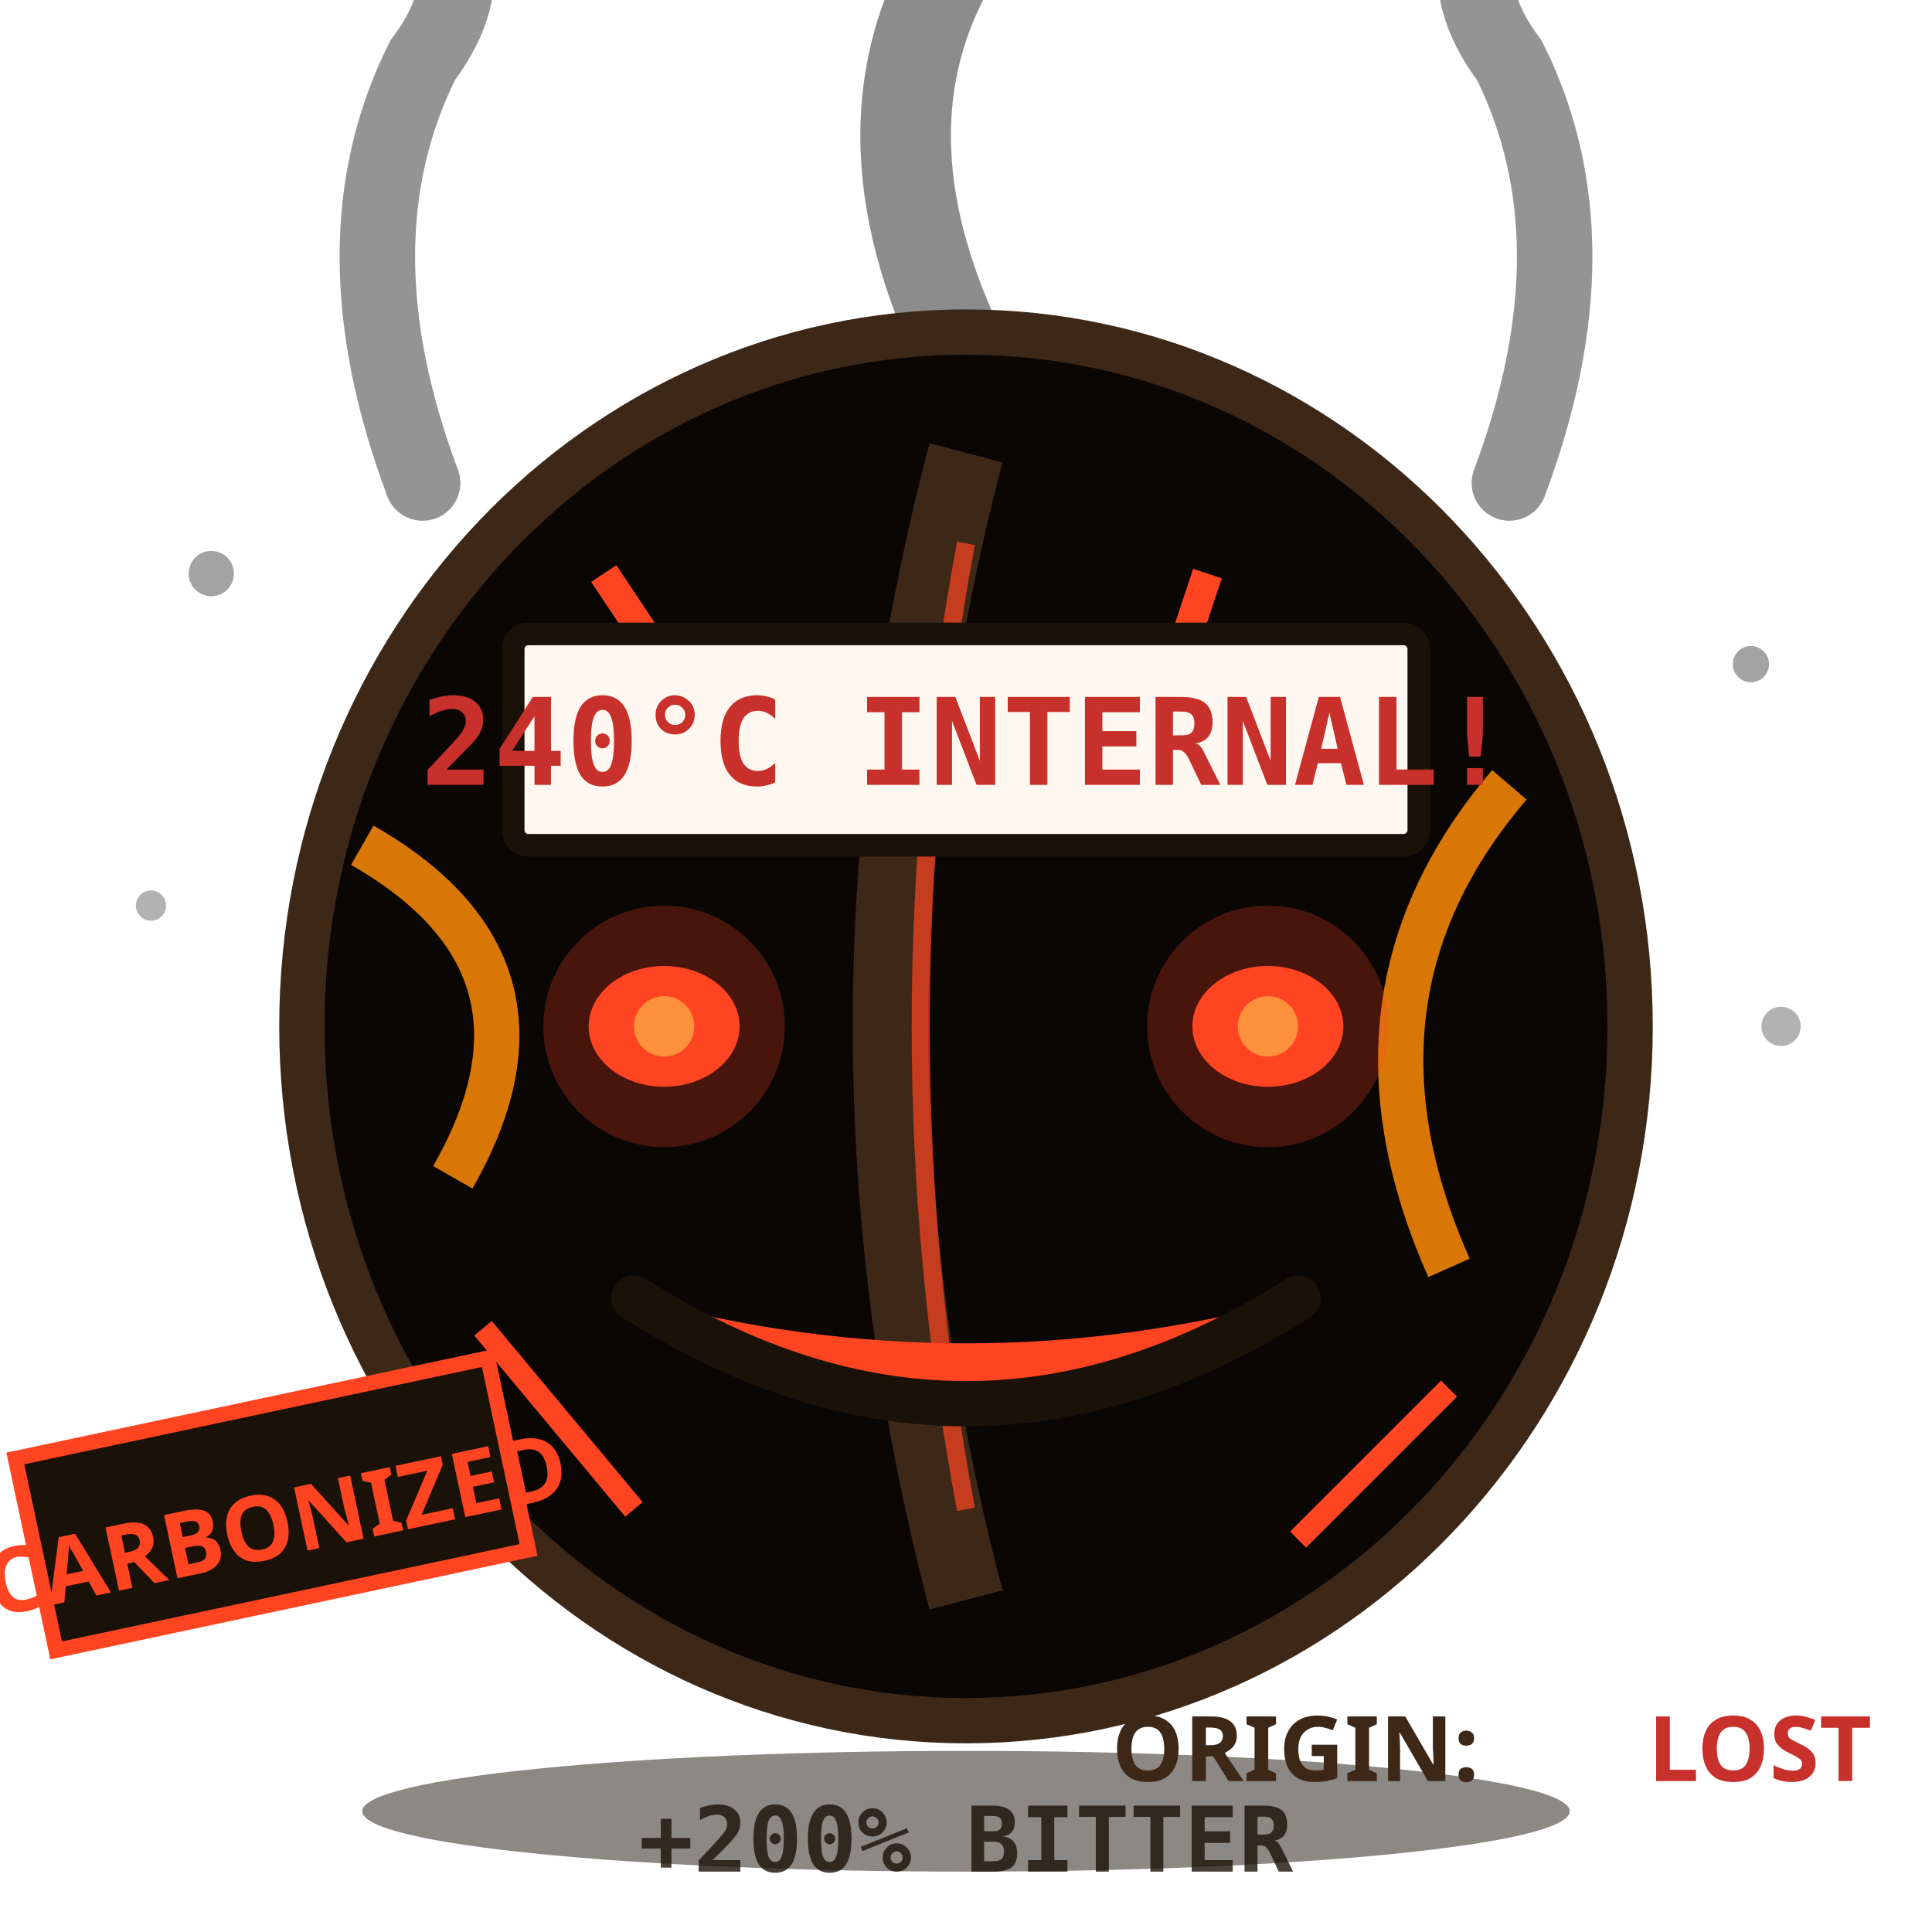
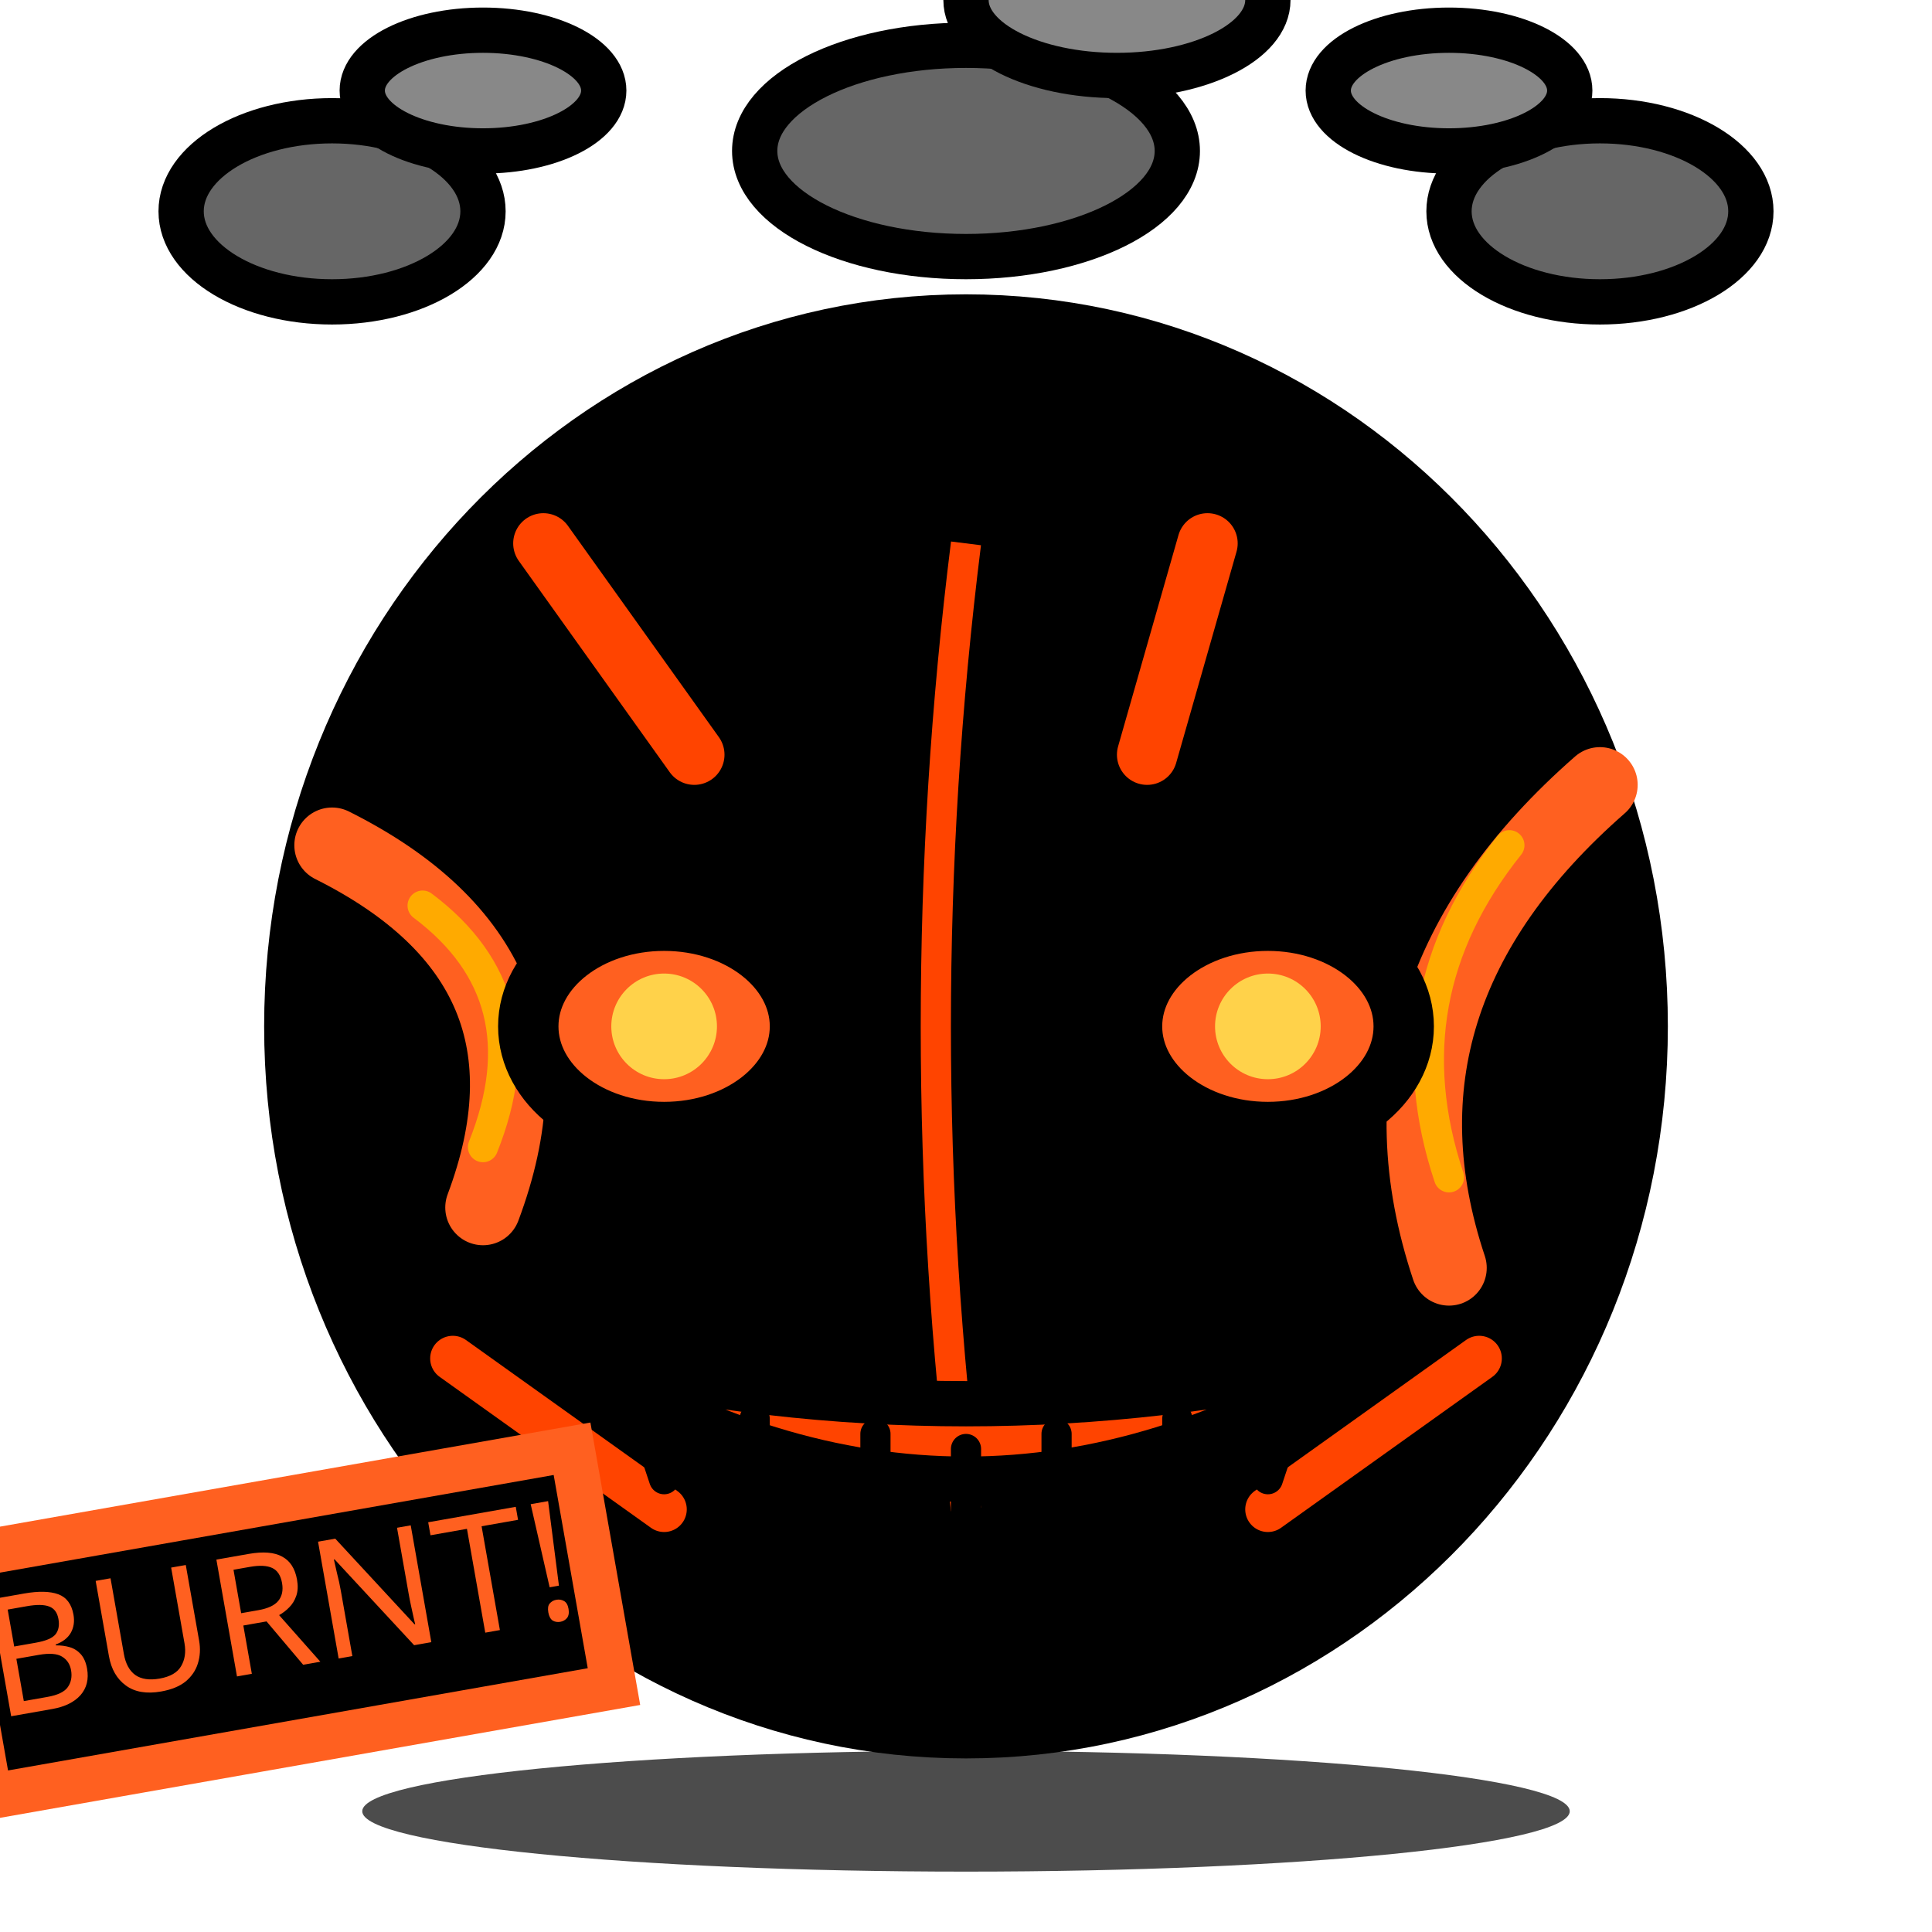
<svg xmlns="http://www.w3.org/2000/svg" viewBox="0 0 128 128" width="128" height="128">
-   <ellipse cx="64" cy="120" rx="40" ry="4" fill="#1a1108" opacity="0.5" />
-   <path d="M 28 32 Q 22 16 28 4 Q 34 -4 24 -10" fill="none" stroke="#666" stroke-width="5" opacity="0.7" stroke-linecap="round" />
-   <path d="M 64 24 Q 56 8 64 -4 Q 72 -12 60 -20" fill="none" stroke="#666" stroke-width="6" opacity="0.75" stroke-linecap="round" />
-   <path d="M 100 32 Q 106 16 100 4 Q 94 -4 104 -10" fill="none" stroke="#666" stroke-width="5" opacity="0.7" stroke-linecap="round" />
-   <ellipse cx="64" cy="68" rx="44" ry="46" fill="#0a0604" stroke="#3d2817" stroke-width="3" />
-   <path d="M 24 56 Q 38 64 30 78" stroke="#d97706" stroke-width="3" fill="none" />
-   <path d="M 100 52 Q 88 66 96 84" stroke="#d97706" stroke-width="3" fill="none" />
-   <path d="M 40 38 L 48 50" stroke="#ff4422" stroke-width="2" />
-   <path d="M 80 38 L 76 50" stroke="#ff4422" stroke-width="2" />
-   <path d="M 32 88 L 42 100" stroke="#ff4422" stroke-width="1.5" />
-   <path d="M 96 92 L 86 102" stroke="#ff4422" stroke-width="1.5" />
-   <path d="M 64 30 Q 54 68 64 106" fill="none" stroke="#3d2817" stroke-width="5" />
-   <path d="M 64 36 Q 58 68 64 100" fill="none" stroke="#ff4422" stroke-width="1.2" opacity="0.7" />
-   <ellipse cx="44" cy="68" rx="5" ry="4" fill="#ff4422" />
-   <ellipse cx="84" cy="68" rx="5" ry="4" fill="#ff4422" />
-   <circle cx="44" cy="68" r="2" fill="#ffaa44" />
-   <circle cx="84" cy="68" r="2" fill="#ffaa44" />
-   <circle cx="44" cy="68" r="8" fill="#ff4422" opacity="0.25" />
-   <circle cx="84" cy="68" r="8" fill="#ff4422" opacity="0.25" />
-   <path d="M 42 86 Q 64 100 86 86 Q 64 92 42 86 Z" fill="#ff4422" />
-   <path d="M 42 86 Q 64 100 86 86" fill="none" stroke="#1a1108" stroke-width="3" stroke-linecap="round" />
-   <rect x="34" y="42" width="60" height="14" fill="#fff8f0" stroke="#1a1108" stroke-width="1.5" rx="1" />
-   <text x="64" y="52" text-anchor="middle" font-family="monospace" font-size="8" font-weight="bold" fill="#c8302c">240°C INTERNAL!</text>
-   <g transform="rotate(-12 14 100)">
-     <rect x="2" y="94" width="32" height="13" fill="#1a1108" stroke="#ff4422" stroke-width="1" />
-     <text x="18" y="104" text-anchor="middle" font-family="sans-serif" font-size="6" font-weight="bold" fill="#ff4422">CARBONIZED</text>
+   <ellipse cx="64" cy="120" rx="40" ry="4" fill="#000" opacity="0.7" />
+   <ellipse cx="22" cy="14" rx="10" ry="6" fill="#666" stroke="#000" stroke-width="3" />
+   <ellipse cx="32" cy="6" rx="8" ry="4" fill="#888" stroke="#000" stroke-width="3" />
+   <ellipse cx="64" cy="10" rx="14" ry="7" fill="#666" stroke="#000" stroke-width="3" />
+   <ellipse cx="74" cy="0" rx="10" ry="5" fill="#888" stroke="#000" stroke-width="3" />
+   <ellipse cx="106" cy="14" rx="10" ry="6" fill="#666" stroke="#000" stroke-width="3" />
+   <ellipse cx="96" cy="6" rx="8" ry="4" fill="#888" stroke="#000" stroke-width="3" />
+   <ellipse cx="64" cy="68" rx="44" ry="46" fill="#000" stroke="#000" stroke-width="5" />
+   <path d="M 22 56 Q 38 64 32 80" stroke="#ff6020" stroke-width="5" fill="none" stroke-linecap="round" />
+   <path d="M 106 52 Q 90 66 96 84" stroke="#ff6020" stroke-width="5" fill="none" stroke-linecap="round" />
+   <path d="M 36 36 L 46 50" stroke="#ff4400" stroke-width="4" stroke-linecap="round" />
+   <path d="M 80 36 L 76 50" stroke="#ff4400" stroke-width="4" stroke-linecap="round" />
+   <path d="M 30 90 L 44 100" stroke="#ff4400" stroke-width="3" stroke-linecap="round" />
+   <path d="M 98 90 L 84 100" stroke="#ff4400" stroke-width="3" stroke-linecap="round" />
+   <path d="M 28 60 Q 36 66 32 76" stroke="#ffaa00" stroke-width="2" fill="none" stroke-linecap="round" />
+   <path d="M 100 56 Q 92 66 96 78" stroke="#ffaa00" stroke-width="2" fill="none" stroke-linecap="round" />
+   <path d="M 64 24 Q 56 68 64 112" fill="none" stroke="#000" stroke-width="6" stroke-linecap="round" />
+   <path d="M 64 36 Q 60 68 64 100" fill="none" stroke="#ff4400" stroke-width="2" />
+   <ellipse cx="44" cy="68" rx="9" ry="7" fill="#ff6020" stroke="#000" stroke-width="4" />
+   <ellipse cx="84" cy="68" rx="9" ry="7" fill="#ff6020" stroke="#000" stroke-width="4" />
+   <circle cx="44" cy="68" r="3.5" fill="#ffd24a" />
+   <circle cx="84" cy="68" r="3.5" fill="#ffd24a" />
+   <path d="M 38 90 Q 64 106 90 90 Q 64 96 38 90 Z" fill="#ff4400" stroke="#000" stroke-width="3" />
+   <path d="M 42 92 L 44 98 M 50 94 L 50 100 M 58 95 L 58 102 M 64 96 L 64 104 M 70 95 L 70 102 M 78 94 L 78 100 M 86 92 L 84 98" stroke="#000" stroke-width="2" stroke-linecap="round" />
+   <g transform="rotate(-10 16 110)">
+     <rect x="-2" y="100" width="42" height="16" fill="#000" stroke="#ff6020" stroke-width="3" />
+     <text x="19" y="111" text-anchor="middle" font-family="Impact, sans-serif" font-size="11" fill="#ff6020">BURNT!</text>
  </g>
-   <circle cx="14" cy="38" r="1.5" fill="#666" opacity="0.6" />
-   <circle cx="116" cy="44" r="1.2" fill="#666" opacity="0.6" />
-   <circle cx="10" cy="60" r="1" fill="#666" opacity="0.5" />
-   <circle cx="118" cy="68" r="1.3" fill="#666" opacity="0.5" />
-   <text x="98" y="118" text-anchor="end" font-family="sans-serif" font-size="6" font-weight="bold" fill="#3d2817">ORIGIN:</text>
-   <text x="124" y="118" text-anchor="end" font-family="sans-serif" font-size="6" font-weight="bold" fill="#c8302c">LOST</text>
-   <text x="64" y="124" text-anchor="middle" font-family="monospace" font-size="6" font-weight="bold" fill="#1a1108" opacity="0.8">+200% BITTER</text>
</svg>
